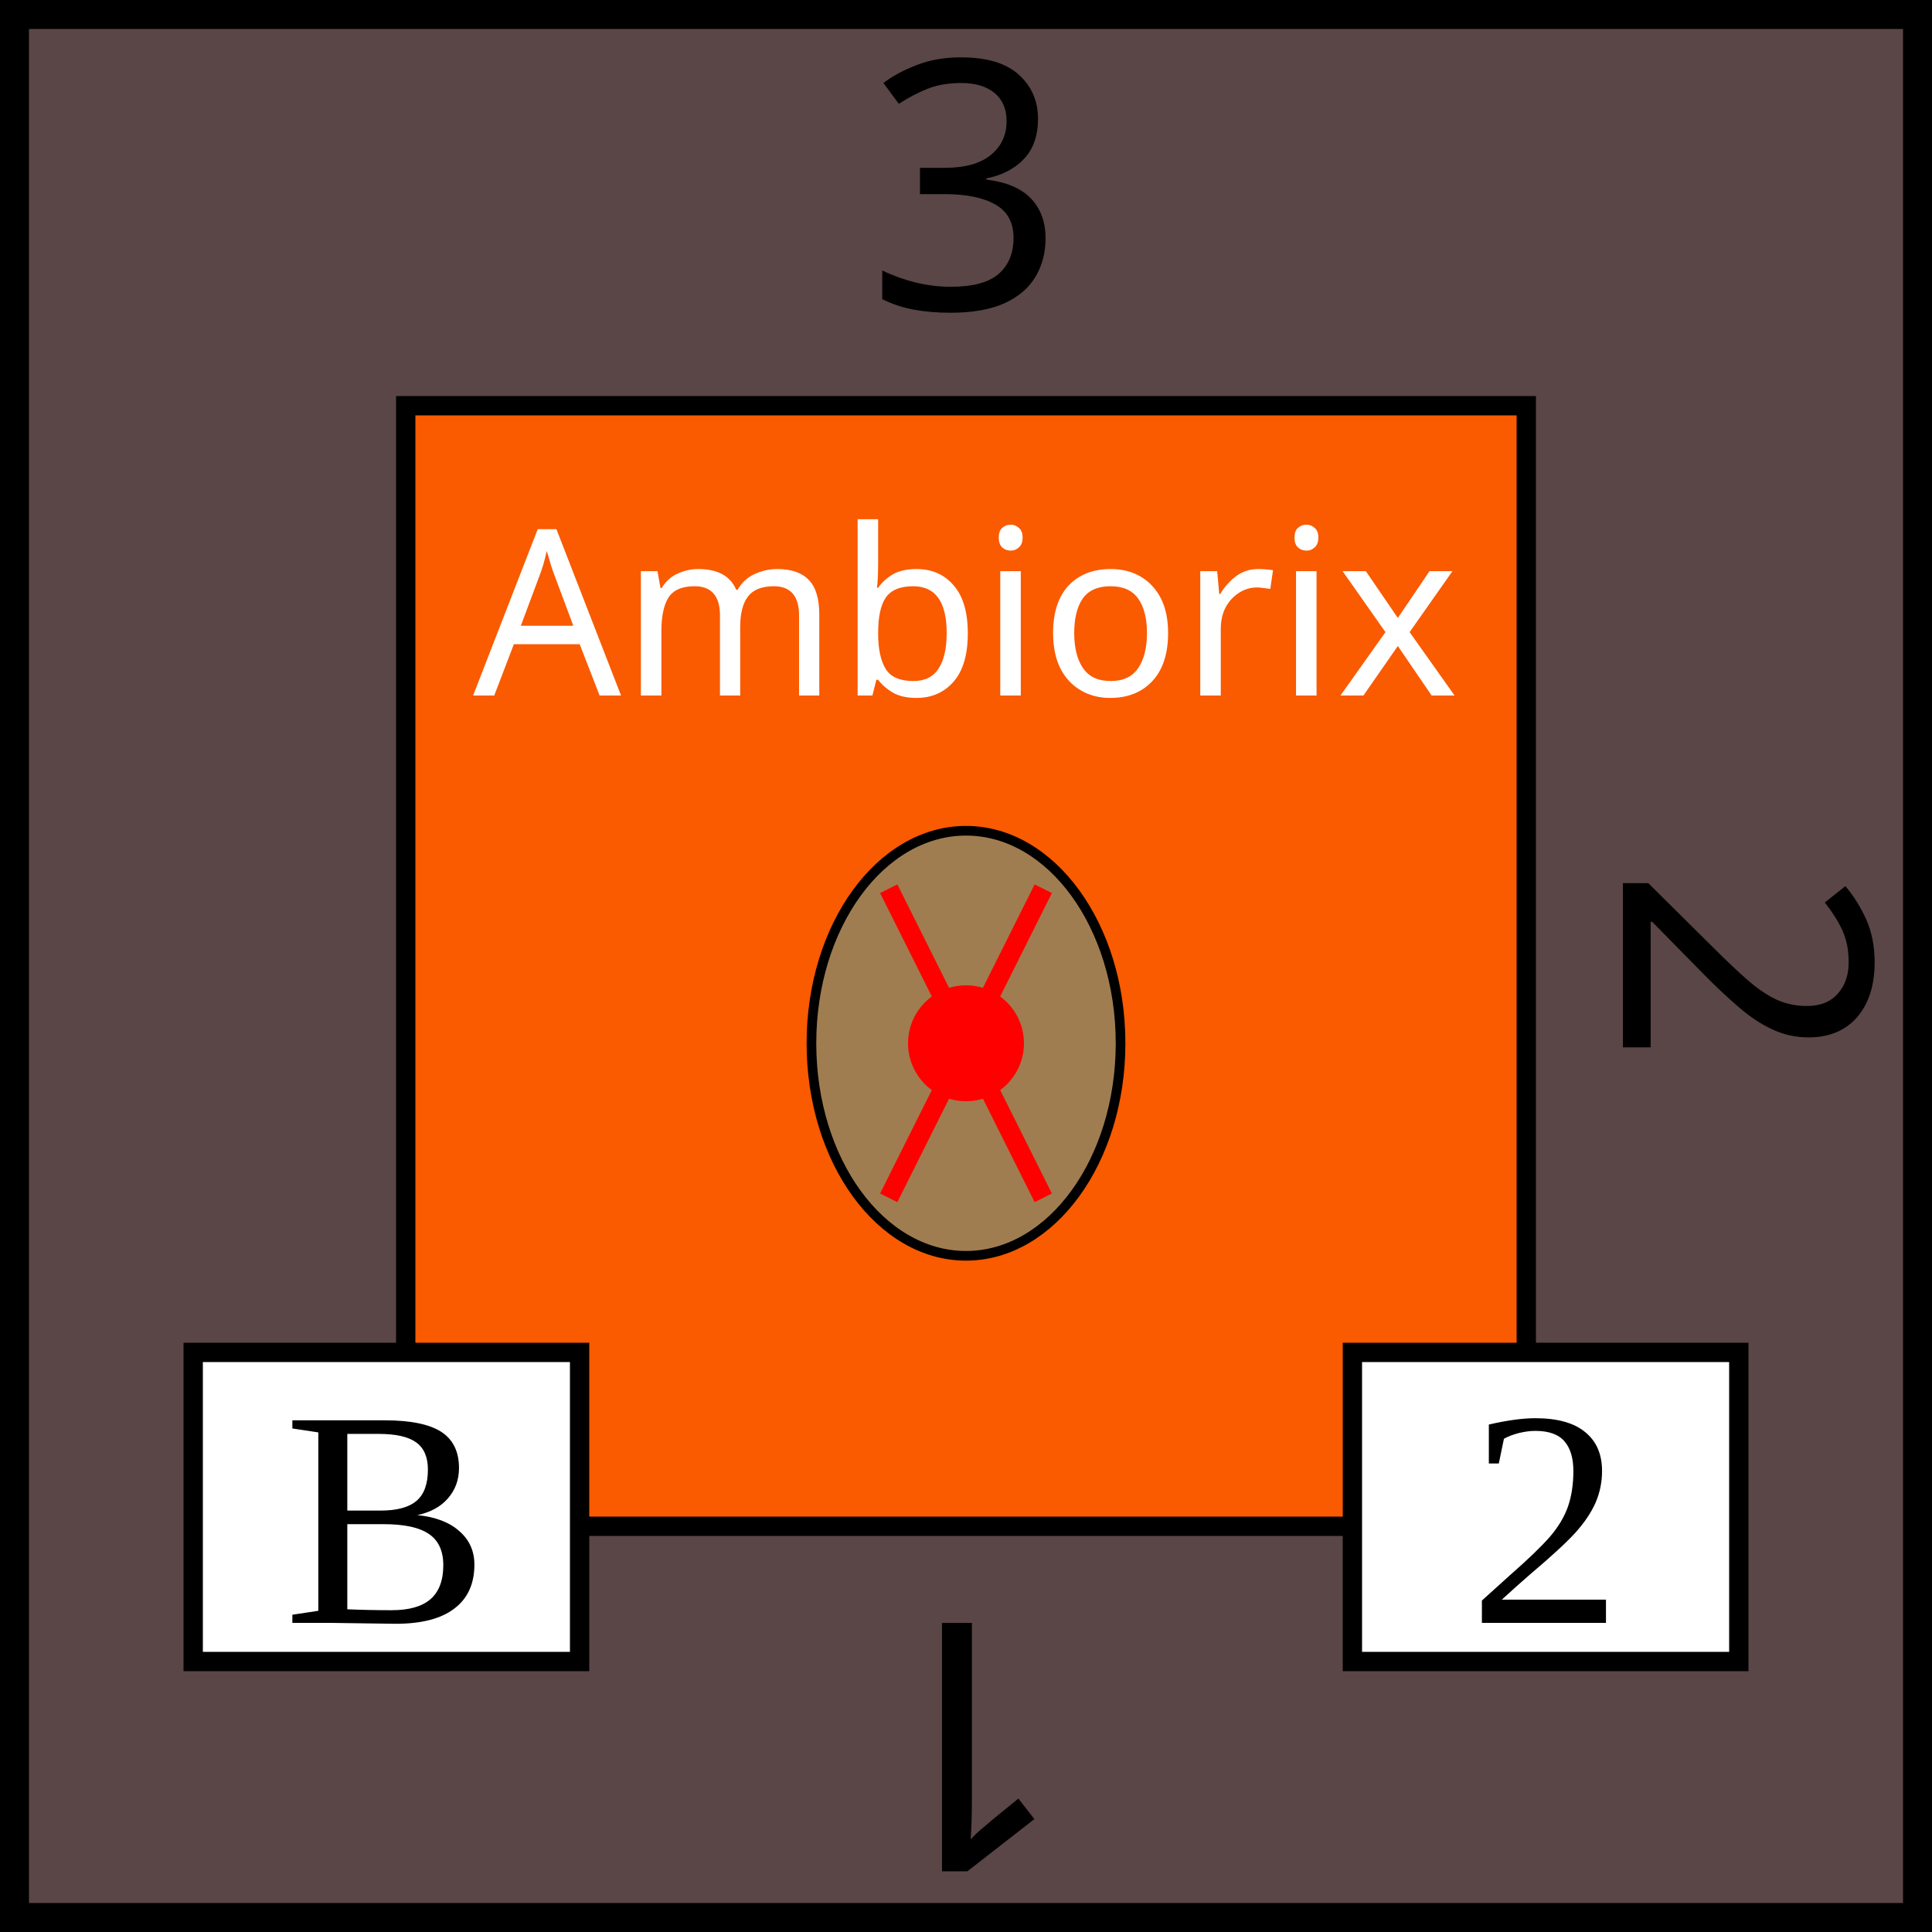
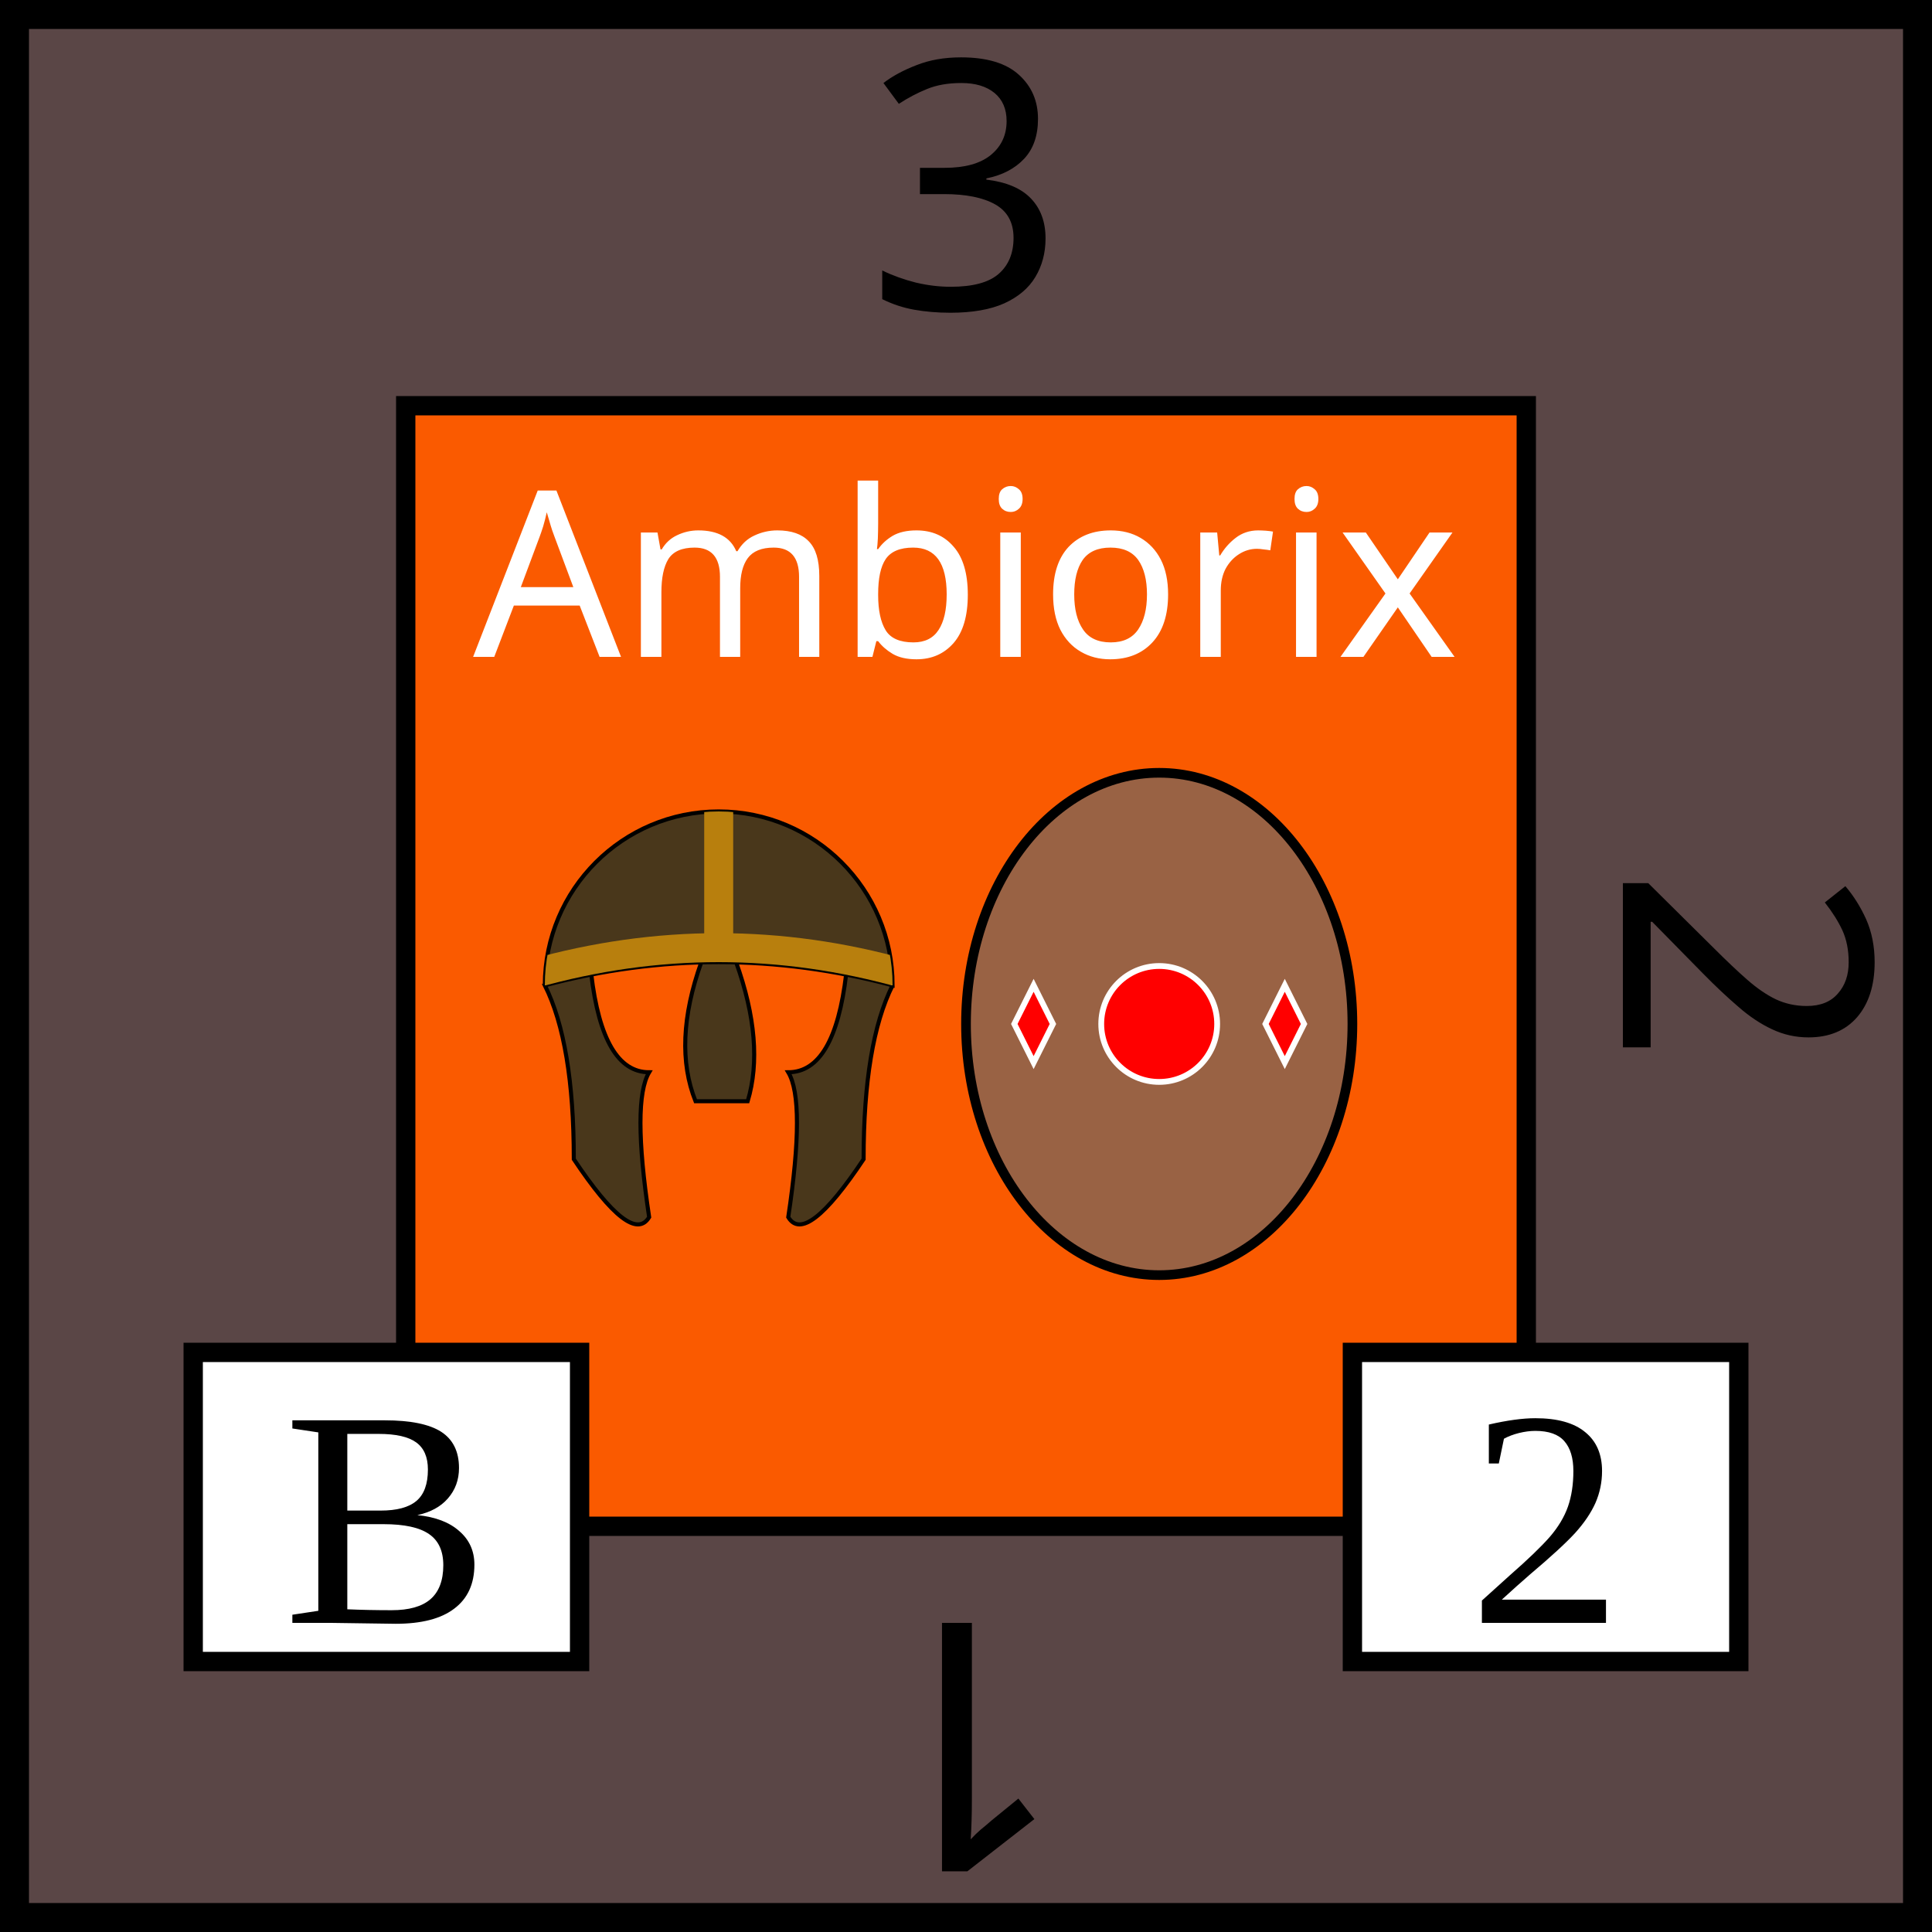
<svg xmlns="http://www.w3.org/2000/svg" viewBox="0 0 100 100" width="100" height="100">
+   <defs>
+     <clipPath id="helmet-path">
+       <path d="           M 20,40           A 1 1 0 0 1 80,40           Z         " />
+     </clipPath>
+   </defs>
  <rect id="background" fill="rgb(90,70,70)" height="100" width="100" stroke="black" stroke-width="3" />
  <g id="tribe" text-anchor="middle" font-size="12" font-family="Papyrus">
    <rect x="21" y="21" width="58" height="58" fill="rgb(250,90,0)" stroke="black" />
-     <text x="50" y="36" fill="white">Ambiorix</text>
-     <ellipse id="shield" cx="50" cy="54" rx="8" ry="11" fill="rgb(160,125,80)" stroke="black" stroke-width="0.5" />
-     <circle cx="50" cy="54" r="3" fill="red" />
-     <line x1="46" y1="46" x2="54" y2="62" stroke="red" />
-     <line x1="54" y1="46" x2="46" y2="62" stroke="red" />
+     <text x="50" y="34" fill="white">Ambiorix</text>
+     <ellipse id="shield" cx="60" cy="53" rx="10" ry="13" fill="#996244" stroke="black" stroke-width="0.5" />
+     <circle cx="60" cy="53" r="3" fill="red" stroke-width="0.3" stroke="white" />
+     <polygon points="53.5,51 52.5,53 53.5,55 54.5,53 53.5,51" fill="red" stroke-width="0.3" stroke="white" />
+     <polygon points="66.5,51 67.5,53 66.5,55 65.5,53 66.5,51" fill="red" stroke-width="0.3" stroke="white" />
+   </g>
+   <g id="helmet" transform="scale(0.3) translate(74,130)">
+     <path d="         M 20,40         A 1 1 0 0 1 80,40         Q 50,32 20,40          Q 25,50 25,70          Q 35,85 38,80         Q 35,60 38,55         Q 30,55 28,38          M 72,38          Q 70,55 62,55         Q 65,60 62,80         Q 65,85 75,70         Q 75,50 80,40          M 47,36          Q 42,50 46,60         L 55,60         Q 58,50 53,36         Z       " fill="#49371B" stroke="black" stroke-width="0.7" />
+     <g id="emboss">
+       <path id="horizontal" d="           M 18,38           Q 50,29 82,38           M 50,36           L 50,9         " fill="none" stroke="#b87f0d" stroke-width="5" clip-path="url(#helmet-path)" />
+     </g>
  </g>
  <g id="attributes" text-anchor="middle" font-size="16">
    <rect id="initiative" x="10" y="70" height="16" width="20" fill="white" stroke="black" />
    <text x="20" y="84">B</text>
    <rect id="firepower" x="70" y="70" height="16" width="20" fill="white" stroke="black" />
    <text x="80" y="84">2</text>
  </g>
  <g id="strength" text-anchor="middle" font-family="Papyrus" font-size="18">
    <text x="50" y="16">3</text>
    <text x="50" y="16" transform="rotate(90,50,50)">2</text>
    <text x="50" y="16" transform="rotate(180,50,50)">1</text>
  </g>
</svg>
